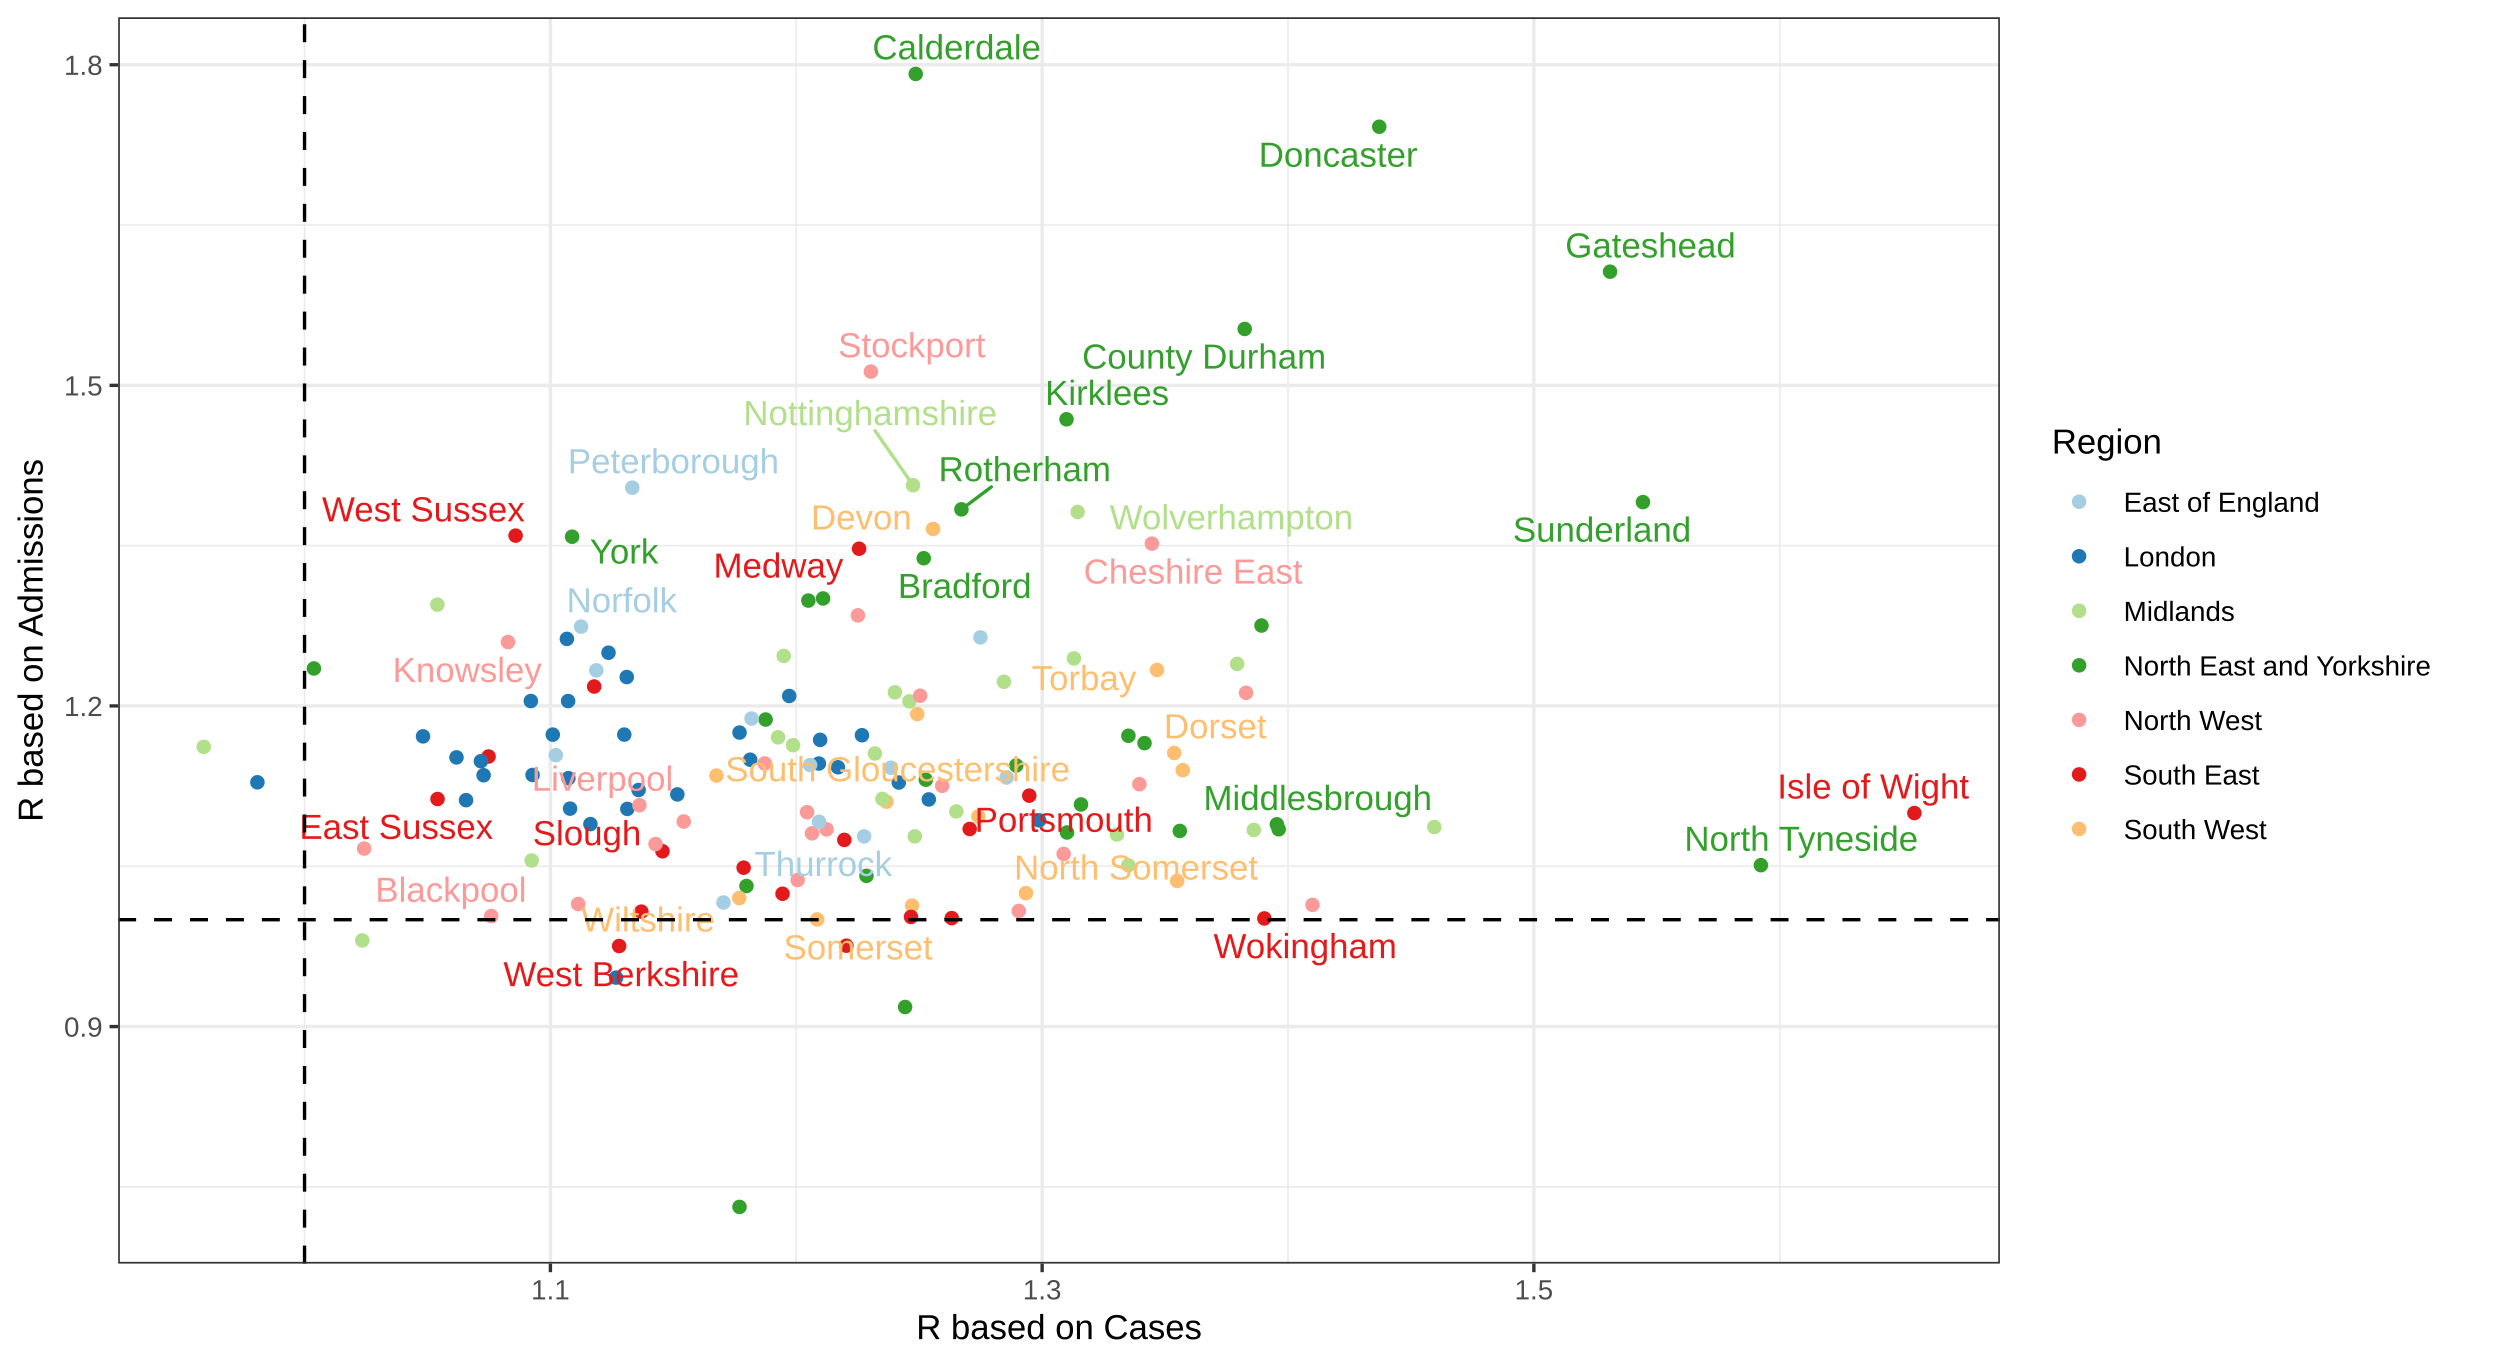
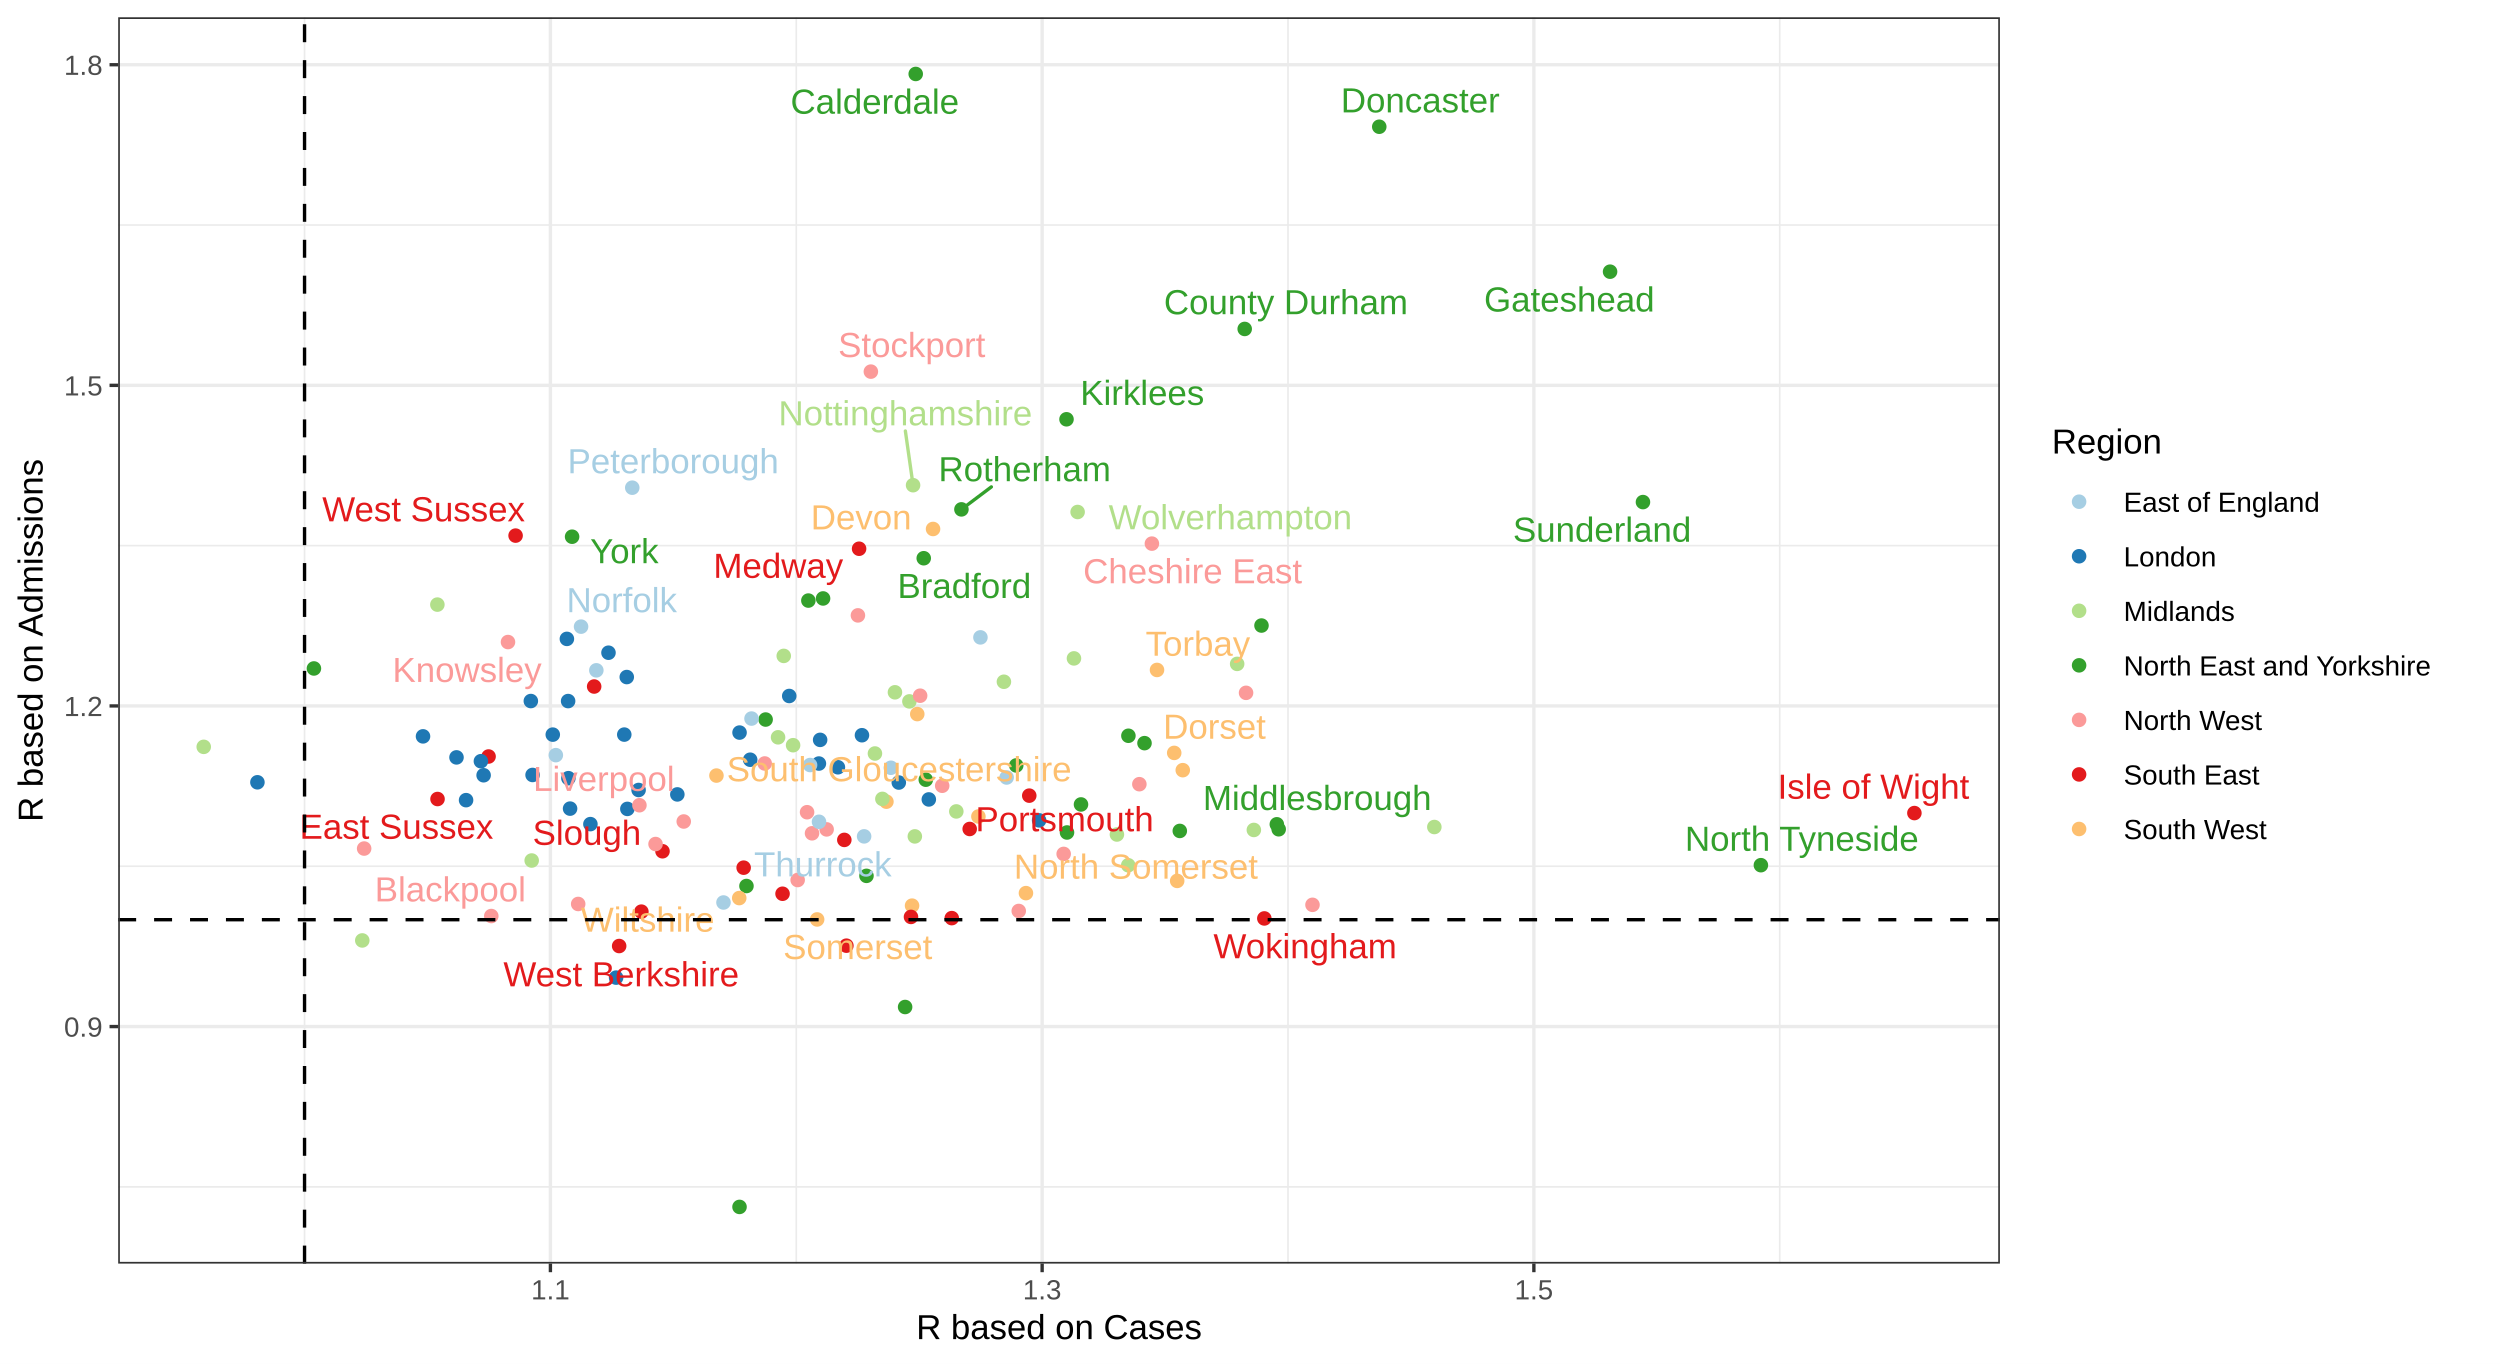
<svg xmlns="http://www.w3.org/2000/svg" class="svglite" width="792.00pt" height="432.00pt" viewBox="0 0 792.00 432.00">
  <defs>
    <style type="text/css">
    .svglite line, .svglite polyline, .svglite polygon, .svglite path, .svglite rect, .svglite circle {
      fill: none;
      stroke: #000000;
      stroke-linecap: round;
      stroke-linejoin: round;
      stroke-miterlimit: 10.00;
    }
    .svglite text {
      white-space: pre;
    }
  </style>
  </defs>
  <rect width="100%" height="100%" style="stroke: none; fill: #FFFFFF;" />
  <defs>
    <clipPath id="cpMC4wMHw3OTIuMDB8MC4wMHw0MzIuMDA=">
      <rect x="0.00" y="0.00" width="792.00" height="432.00" />
    </clipPath>
  </defs>
  <g clip-path="url(#cpMC4wMHw3OTIuMDB8MC4wMHw0MzIuMDA=)">
    <rect x="-0" y="0.00" width="792.00" height="432.00" style="stroke-width: 1.07; stroke: #FFFFFF; fill: #FFFFFF;" />
  </g>
  <defs>
    <clipPath id="cpMzcuNDR8NjMzLjU4fDUuNDh8NDAwLjI5">
      <rect x="37.44" y="5.48" width="596.13" height="394.82" />
    </clipPath>
  </defs>
  <g clip-path="url(#cpMzcuNDR8NjMzLjU4fDUuNDh8NDAwLjI5)">
    <rect x="37.44" y="5.48" width="596.13" height="394.82" style="stroke-width: 1.07; stroke: none; fill: #FFFFFF;" />
    <polyline points="37.44,376.00 633.58,376.00 " style="stroke-width: 0.53; stroke: #EBEBEB; stroke-linecap: butt;" />
    <polyline points="37.44,274.43 633.58,274.43 " style="stroke-width: 0.53; stroke: #EBEBEB; stroke-linecap: butt;" />
    <polyline points="37.44,172.86 633.58,172.86 " style="stroke-width: 0.53; stroke: #EBEBEB; stroke-linecap: butt;" />
    <polyline points="37.44,71.29 633.58,71.29 " style="stroke-width: 0.53; stroke: #EBEBEB; stroke-linecap: butt;" />
    <polyline points="96.48,400.29 96.48,5.48 " style="stroke-width: 0.53; stroke: #EBEBEB; stroke-linecap: butt;" />
    <polyline points="252.26,400.29 252.26,5.48 " style="stroke-width: 0.53; stroke: #EBEBEB; stroke-linecap: butt;" />
    <polyline points="408.04,400.29 408.04,5.48 " style="stroke-width: 0.53; stroke: #EBEBEB; stroke-linecap: butt;" />
    <polyline points="563.82,400.29 563.82,5.48 " style="stroke-width: 0.53; stroke: #EBEBEB; stroke-linecap: butt;" />
    <polyline points="37.44,325.21 633.58,325.21 " style="stroke-width: 1.07; stroke: #EBEBEB; stroke-linecap: butt;" />
    <polyline points="37.44,223.64 633.58,223.64 " style="stroke-width: 1.07; stroke: #EBEBEB; stroke-linecap: butt;" />
    <polyline points="37.44,122.08 633.58,122.08 " style="stroke-width: 1.07; stroke: #EBEBEB; stroke-linecap: butt;" />
    <polyline points="37.44,20.51 633.58,20.51 " style="stroke-width: 1.07; stroke: #EBEBEB; stroke-linecap: butt;" />
    <polyline points="174.37,400.29 174.37,5.48 " style="stroke-width: 1.07; stroke: #EBEBEB; stroke-linecap: butt;" />
    <polyline points="330.15,400.29 330.15,5.48 " style="stroke-width: 1.07; stroke: #EBEBEB; stroke-linecap: butt;" />
    <polyline points="485.93,400.29 485.93,5.48 " style="stroke-width: 1.07; stroke: #EBEBEB; stroke-linecap: butt;" />
    <circle cx="175.12" cy="232.73" r="1.95" style="stroke-width: 0.71; stroke: #1F78B4; fill: #1F78B4;" />
    <circle cx="134.01" cy="233.28" r="1.95" style="stroke-width: 0.71; stroke: #1F78B4; fill: #1F78B4;" />
    <circle cx="234.28" cy="382.35" r="1.95" style="stroke-width: 0.71; stroke: #33A02C; fill: #33A02C;" />
    <circle cx="288.94" cy="286.91" r="1.95" style="stroke-width: 0.71; stroke: #FDBF6F; fill: #FDBF6F;" />
    <circle cx="310.60" cy="201.92" r="1.95" style="stroke-width: 0.71; stroke: #A6CEE3; fill: #A6CEE3;" />
    <circle cx="144.62" cy="239.94" r="1.95" style="stroke-width: 0.71; stroke: #1F78B4; fill: #1F78B4;" />
    <circle cx="353.84" cy="264.37" r="1.95" style="stroke-width: 0.71; stroke: #B2DF8A; fill: #B2DF8A;" />
    <circle cx="394.75" cy="219.49" r="1.95" style="stroke-width: 0.71; stroke: #FB9A99; fill: #FB9A99;" />
    <circle cx="155.64" cy="290.20" r="1.95" style="stroke-width: 0.71; stroke: #FB9A99; fill: #FB9A99;" />
    <circle cx="261.88" cy="262.75" r="1.95" style="stroke-width: 0.71; stroke: #FB9A99; fill: #FB9A99;" />
    <circle cx="325.02" cy="282.94" r="1.95" style="stroke-width: 0.71; stroke: #FDBF6F; fill: #FDBF6F;" />
    <circle cx="203.19" cy="288.81" r="1.95" style="stroke-width: 0.71; stroke: #E31A1C; fill: #E31A1C;" />
    <circle cx="292.64" cy="176.85" r="1.95" style="stroke-width: 0.71; stroke: #33A02C; fill: #33A02C;" />
    <circle cx="179.98" cy="222.10" r="1.95" style="stroke-width: 0.71; stroke: #1F78B4; fill: #1F78B4;" />
    <circle cx="188.23" cy="217.49" r="1.95" style="stroke-width: 0.71; stroke: #E31A1C; fill: #E31A1C;" />
    <circle cx="226.97" cy="245.70" r="1.95" style="stroke-width: 0.71; stroke: #FDBF6F; fill: #FDBF6F;" />
    <circle cx="187.04" cy="261.08" r="1.95" style="stroke-width: 0.71; stroke: #1F78B4; fill: #1F78B4;" />
    <circle cx="288.60" cy="290.48" r="1.95" style="stroke-width: 0.71; stroke: #E31A1C; fill: #E31A1C;" />
    <circle cx="252.70" cy="278.79" r="1.95" style="stroke-width: 0.71; stroke: #FB9A99; fill: #FB9A99;" />
    <circle cx="290.10" cy="23.43" r="1.95" style="stroke-width: 0.71; stroke: #33A02C; fill: #33A02C;" />
    <circle cx="188.92" cy="212.36" r="1.95" style="stroke-width: 0.71; stroke: #A6CEE3; fill: #A6CEE3;" />
    <circle cx="250.03" cy="220.49" r="1.95" style="stroke-width: 0.71; stroke: #1F78B4; fill: #1F78B4;" />
    <circle cx="176.09" cy="239.23" r="1.95" style="stroke-width: 0.71; stroke: #A6CEE3; fill: #A6CEE3;" />
    <circle cx="364.92" cy="172.22" r="1.95" style="stroke-width: 0.71; stroke: #FB9A99; fill: #FB9A99;" />
    <circle cx="216.61" cy="260.25" r="1.95" style="stroke-width: 0.71; stroke: #FB9A99; fill: #FB9A99;" />
    <circle cx="394.32" cy="104.21" r="1.95" style="stroke-width: 0.71; stroke: #33A02C; fill: #33A02C;" />
    <circle cx="288.10" cy="222.20" r="1.95" style="stroke-width: 0.71; stroke: #B2DF8A; fill: #B2DF8A;" />
    <circle cx="195.18" cy="309.71" r="1.95" style="stroke-width: 0.71; stroke: #1F78B4; fill: #1F78B4;" />
    <circle cx="274.50" cy="277.47" r="1.95" style="stroke-width: 0.71; stroke: #33A02C; fill: #33A02C;" />
    <circle cx="405.09" cy="262.71" r="1.95" style="stroke-width: 0.71; stroke: #33A02C; fill: #33A02C;" />
    <circle cx="289.82" cy="264.97" r="1.95" style="stroke-width: 0.71; stroke: #B2DF8A; fill: #B2DF8A;" />
    <circle cx="340.23" cy="208.58" r="1.95" style="stroke-width: 0.71; stroke: #B2DF8A; fill: #B2DF8A;" />
    <circle cx="295.59" cy="167.58" r="1.95" style="stroke-width: 0.71; stroke: #FDBF6F; fill: #FDBF6F;" />
    <circle cx="436.95" cy="40.15" r="1.95" style="stroke-width: 0.71; stroke: #33A02C; fill: #33A02C;" />
    <circle cx="371.99" cy="238.52" r="1.95" style="stroke-width: 0.71; stroke: #FDBF6F; fill: #FDBF6F;" />
    <circle cx="318.04" cy="215.98" r="1.95" style="stroke-width: 0.71; stroke: #B2DF8A; fill: #B2DF8A;" />
    <circle cx="234.29" cy="232.08" r="1.95" style="stroke-width: 0.71; stroke: #1F78B4; fill: #1F78B4;" />
    <circle cx="260.75" cy="189.59" r="1.95" style="stroke-width: 0.71; stroke: #33A02C; fill: #33A02C;" />
    <circle cx="138.61" cy="253.13" r="1.95" style="stroke-width: 0.71; stroke: #E31A1C; fill: #E31A1C;" />
    <circle cx="180.60" cy="256.17" r="1.95" style="stroke-width: 0.71; stroke: #1F78B4; fill: #1F78B4;" />
    <circle cx="229.20" cy="285.91" r="1.95" style="stroke-width: 0.71; stroke: #A6CEE3; fill: #A6CEE3;" />
    <circle cx="510.07" cy="86.07" r="1.95" style="stroke-width: 0.71; stroke: #33A02C; fill: #33A02C;" />
    <circle cx="309.96" cy="258.66" r="1.95" style="stroke-width: 0.71; stroke: #FDBF6F; fill: #FDBF6F;" />
    <circle cx="259.43" cy="241.89" r="1.95" style="stroke-width: 0.71; stroke: #1F78B4; fill: #1F78B4;" />
    <circle cx="242.27" cy="241.87" r="1.95" style="stroke-width: 0.71; stroke: #FB9A99; fill: #FB9A99;" />
    <circle cx="81.55" cy="247.83" r="1.95" style="stroke-width: 0.71; stroke: #1F78B4; fill: #1F78B4;" />
    <circle cx="268.14" cy="299.59" r="1.95" style="stroke-width: 0.71; stroke: #E31A1C; fill: #E31A1C;" />
    <circle cx="198.75" cy="256.26" r="1.95" style="stroke-width: 0.71; stroke: #1F78B4; fill: #1F78B4;" />
    <circle cx="168.17" cy="222.09" r="1.95" style="stroke-width: 0.71; stroke: #1F78B4; fill: #1F78B4;" />
    <circle cx="373.76" cy="263.24" r="1.95" style="stroke-width: 0.71; stroke: #33A02C; fill: #33A02C;" />
    <circle cx="197.77" cy="232.72" r="1.95" style="stroke-width: 0.71; stroke: #1F78B4; fill: #1F78B4;" />
    <circle cx="114.77" cy="297.93" r="1.95" style="stroke-width: 0.71; stroke: #B2DF8A; fill: #B2DF8A;" />
    <circle cx="256.63" cy="242.36" r="1.95" style="stroke-width: 0.71; stroke: #A6CEE3; fill: #A6CEE3;" />
    <circle cx="192.77" cy="206.78" r="1.95" style="stroke-width: 0.71; stroke: #1F78B4; fill: #1F78B4;" />
    <circle cx="179.59" cy="202.40" r="1.95" style="stroke-width: 0.71; stroke: #1F78B4; fill: #1F78B4;" />
    <circle cx="606.48" cy="257.58" r="1.95" style="stroke-width: 0.71; stroke: #E31A1C; fill: #E31A1C;" />
    <circle cx="198.56" cy="214.49" r="1.95" style="stroke-width: 0.71; stroke: #1F78B4; fill: #1F78B4;" />
    <circle cx="180.07" cy="246.53" r="1.95" style="stroke-width: 0.71; stroke: #1F78B4; fill: #1F78B4;" />
    <circle cx="154.78" cy="239.66" r="1.95" style="stroke-width: 0.71; stroke: #E31A1C; fill: #E31A1C;" />
    <circle cx="321.94" cy="242.49" r="1.95" style="stroke-width: 0.71; stroke: #33A02C; fill: #33A02C;" />
    <circle cx="202.31" cy="250.27" r="1.95" style="stroke-width: 0.71; stroke: #1F78B4; fill: #1F78B4;" />
    <circle cx="337.87" cy="132.83" r="1.95" style="stroke-width: 0.71; stroke: #33A02C; fill: #33A02C;" />
    <circle cx="160.93" cy="203.40" r="1.95" style="stroke-width: 0.71; stroke: #FB9A99; fill: #FB9A99;" />
    <circle cx="265.45" cy="243.07" r="1.95" style="stroke-width: 0.71; stroke: #1F78B4; fill: #1F78B4;" />
    <circle cx="257.25" cy="263.99" r="1.95" style="stroke-width: 0.71; stroke: #FB9A99; fill: #FB9A99;" />
    <circle cx="242.55" cy="227.95" r="1.95" style="stroke-width: 0.71; stroke: #33A02C; fill: #33A02C;" />
    <circle cx="277.18" cy="238.71" r="1.95" style="stroke-width: 0.71; stroke: #B2DF8A; fill: #B2DF8A;" />
    <circle cx="251.25" cy="236.08" r="1.95" style="stroke-width: 0.71; stroke: #B2DF8A; fill: #B2DF8A;" />
    <circle cx="259.82" cy="234.39" r="1.95" style="stroke-width: 0.71; stroke: #1F78B4; fill: #1F78B4;" />
    <circle cx="138.56" cy="191.54" r="1.95" style="stroke-width: 0.71; stroke: #B2DF8A; fill: #B2DF8A;" />
    <circle cx="202.57" cy="255.10" r="1.95" style="stroke-width: 0.71; stroke: #FB9A99; fill: #FB9A99;" />
    <circle cx="238.08" cy="227.64" r="1.95" style="stroke-width: 0.71; stroke: #A6CEE3; fill: #A6CEE3;" />
    <circle cx="360.95" cy="248.43" r="1.95" style="stroke-width: 0.71; stroke: #FB9A99; fill: #FB9A99;" />
    <circle cx="272.16" cy="173.84" r="1.95" style="stroke-width: 0.71; stroke: #E31A1C; fill: #E31A1C;" />
    <circle cx="168.72" cy="245.51" r="1.95" style="stroke-width: 0.71; stroke: #1F78B4; fill: #1F78B4;" />
    <circle cx="404.50" cy="261.14" r="1.95" style="stroke-width: 0.71; stroke: #33A02C; fill: #33A02C;" />
    <circle cx="282.23" cy="243.23" r="1.95" style="stroke-width: 0.71; stroke: #A6CEE3; fill: #A6CEE3;" />
    <circle cx="286.74" cy="319.02" r="1.95" style="stroke-width: 0.71; stroke: #33A02C; fill: #33A02C;" />
    <circle cx="214.58" cy="251.67" r="1.95" style="stroke-width: 0.71; stroke: #1F78B4; fill: #1F78B4;" />
    <circle cx="184.08" cy="198.52" r="1.95" style="stroke-width: 0.71; stroke: #A6CEE3; fill: #A6CEE3;" />
    <circle cx="293.29" cy="247.01" r="1.95" style="stroke-width: 0.71; stroke: #33A02C; fill: #33A02C;" />
    <circle cx="99.45" cy="211.77" r="1.95" style="stroke-width: 0.71; stroke: #33A02C; fill: #33A02C;" />
    <circle cx="372.93" cy="279.07" r="1.95" style="stroke-width: 0.71; stroke: #FDBF6F; fill: #FDBF6F;" />
    <circle cx="557.85" cy="274.09" r="1.95" style="stroke-width: 0.71; stroke: #33A02C; fill: #33A02C;" />
    <circle cx="256.09" cy="190.26" r="1.95" style="stroke-width: 0.71; stroke: #33A02C; fill: #33A02C;" />
    <circle cx="168.44" cy="272.61" r="1.95" style="stroke-width: 0.71; stroke: #B2DF8A; fill: #B2DF8A;" />
    <circle cx="338.03" cy="263.73" r="1.95" style="stroke-width: 0.71; stroke: #33A02C; fill: #33A02C;" />
    <circle cx="64.54" cy="236.60" r="1.95" style="stroke-width: 0.71; stroke: #B2DF8A; fill: #B2DF8A;" />
    <circle cx="289.26" cy="153.71" r="1.95" style="stroke-width: 0.71; stroke: #B2DF8A; fill: #B2DF8A;" />
    <circle cx="322.74" cy="288.60" r="1.95" style="stroke-width: 0.71; stroke: #FB9A99; fill: #FB9A99;" />
    <circle cx="307.20" cy="262.62" r="1.95" style="stroke-width: 0.71; stroke: #E31A1C; fill: #E31A1C;" />
    <circle cx="200.30" cy="154.50" r="1.95" style="stroke-width: 0.71; stroke: #A6CEE3; fill: #A6CEE3;" />
    <circle cx="290.59" cy="226.22" r="1.95" style="stroke-width: 0.71; stroke: #FDBF6F; fill: #FDBF6F;" />
    <circle cx="326.07" cy="252.06" r="1.95" style="stroke-width: 0.71; stroke: #E31A1C; fill: #E31A1C;" />
    <circle cx="301.52" cy="290.86" r="1.95" style="stroke-width: 0.71; stroke: #E31A1C; fill: #E31A1C;" />
    <circle cx="273.07" cy="232.92" r="1.95" style="stroke-width: 0.71; stroke: #1F78B4; fill: #1F78B4;" />
    <circle cx="236.48" cy="280.69" r="1.95" style="stroke-width: 0.71; stroke: #33A02C; fill: #33A02C;" />
    <circle cx="237.66" cy="240.68" r="1.95" style="stroke-width: 0.71; stroke: #1F78B4; fill: #1F78B4;" />
    <circle cx="415.80" cy="286.65" r="1.95" style="stroke-width: 0.71; stroke: #FB9A99; fill: #FB9A99;" />
    <circle cx="304.58" cy="161.37" r="1.95" style="stroke-width: 0.71; stroke: #33A02C; fill: #33A02C;" />
    <circle cx="183.17" cy="286.38" r="1.95" style="stroke-width: 0.71; stroke: #FB9A99; fill: #FB9A99;" />
    <circle cx="357.43" cy="274.11" r="1.95" style="stroke-width: 0.71; stroke: #B2DF8A; fill: #B2DF8A;" />
    <circle cx="115.36" cy="268.82" r="1.95" style="stroke-width: 0.71; stroke: #FB9A99; fill: #FB9A99;" />
    <circle cx="362.58" cy="235.43" r="1.95" style="stroke-width: 0.71; stroke: #33A02C; fill: #33A02C;" />
    <circle cx="283.52" cy="219.32" r="1.95" style="stroke-width: 0.71; stroke: #B2DF8A; fill: #B2DF8A;" />
    <circle cx="209.88" cy="269.68" r="1.95" style="stroke-width: 0.71; stroke: #E31A1C; fill: #E31A1C;" />
    <circle cx="397.22" cy="262.93" r="1.95" style="stroke-width: 0.71; stroke: #B2DF8A; fill: #B2DF8A;" />
    <circle cx="258.87" cy="291.28" r="1.95" style="stroke-width: 0.71; stroke: #FDBF6F; fill: #FDBF6F;" />
    <circle cx="280.82" cy="253.97" r="1.95" style="stroke-width: 0.71; stroke: #FDBF6F; fill: #FDBF6F;" />
    <circle cx="357.48" cy="233.09" r="1.95" style="stroke-width: 0.71; stroke: #33A02C; fill: #33A02C;" />
    <circle cx="247.91" cy="283.14" r="1.95" style="stroke-width: 0.71; stroke: #E31A1C; fill: #E31A1C;" />
    <circle cx="259.46" cy="260.34" r="1.95" style="stroke-width: 0.71; stroke: #A6CEE3; fill: #A6CEE3;" />
    <circle cx="284.74" cy="247.91" r="1.95" style="stroke-width: 0.71; stroke: #1F78B4; fill: #1F78B4;" />
    <circle cx="271.79" cy="194.95" r="1.95" style="stroke-width: 0.71; stroke: #FB9A99; fill: #FB9A99;" />
    <circle cx="279.54" cy="253.09" r="1.95" style="stroke-width: 0.71; stroke: #B2DF8A; fill: #B2DF8A;" />
    <circle cx="275.89" cy="117.73" r="1.95" style="stroke-width: 0.71; stroke: #FB9A99; fill: #FB9A99;" />
    <circle cx="399.64" cy="198.17" r="1.95" style="stroke-width: 0.71; stroke: #33A02C; fill: #33A02C;" />
    <circle cx="454.40" cy="262.00" r="1.95" style="stroke-width: 0.71; stroke: #B2DF8A; fill: #B2DF8A;" />
    <circle cx="318.90" cy="246.31" r="1.95" style="stroke-width: 0.71; stroke: #A6CEE3; fill: #A6CEE3;" />
    <circle cx="520.49" cy="159.06" r="1.95" style="stroke-width: 0.71; stroke: #33A02C; fill: #33A02C;" />
    <circle cx="267.48" cy="266.08" r="1.95" style="stroke-width: 0.71; stroke: #E31A1C; fill: #E31A1C;" />
    <circle cx="294.25" cy="253.26" r="1.95" style="stroke-width: 0.71; stroke: #1F78B4; fill: #1F78B4;" />
    <circle cx="374.70" cy="243.99" r="1.95" style="stroke-width: 0.71; stroke: #FDBF6F; fill: #FDBF6F;" />
    <circle cx="298.49" cy="248.93" r="1.95" style="stroke-width: 0.71; stroke: #FB9A99; fill: #FB9A99;" />
    <circle cx="246.49" cy="233.58" r="1.95" style="stroke-width: 0.71; stroke: #B2DF8A; fill: #B2DF8A;" />
    <circle cx="273.75" cy="264.96" r="1.95" style="stroke-width: 0.71; stroke: #A6CEE3; fill: #A6CEE3;" />
    <circle cx="366.54" cy="212.24" r="1.95" style="stroke-width: 0.71; stroke: #FDBF6F; fill: #FDBF6F;" />
    <circle cx="329.19" cy="259.89" r="1.95" style="stroke-width: 0.71; stroke: #1F78B4; fill: #1F78B4;" />
    <circle cx="255.68" cy="257.31" r="1.95" style="stroke-width: 0.71; stroke: #FB9A99; fill: #FB9A99;" />
    <circle cx="342.46" cy="254.85" r="1.95" style="stroke-width: 0.71; stroke: #33A02C; fill: #33A02C;" />
    <circle cx="391.93" cy="210.32" r="1.95" style="stroke-width: 0.71; stroke: #B2DF8A; fill: #B2DF8A;" />
    <circle cx="147.65" cy="253.49" r="1.95" style="stroke-width: 0.71; stroke: #1F78B4; fill: #1F78B4;" />
    <circle cx="152.35" cy="241.15" r="1.95" style="stroke-width: 0.71; stroke: #1F78B4; fill: #1F78B4;" />
    <circle cx="336.97" cy="270.52" r="1.95" style="stroke-width: 0.71; stroke: #FB9A99; fill: #FB9A99;" />
    <circle cx="248.29" cy="207.79" r="1.95" style="stroke-width: 0.71; stroke: #B2DF8A; fill: #B2DF8A;" />
    <circle cx="196.15" cy="299.70" r="1.95" style="stroke-width: 0.71; stroke: #E31A1C; fill: #E31A1C;" />
    <circle cx="163.34" cy="169.68" r="1.95" style="stroke-width: 0.71; stroke: #E31A1C; fill: #E31A1C;" />
    <circle cx="153.21" cy="245.60" r="1.95" style="stroke-width: 0.71; stroke: #1F78B4; fill: #1F78B4;" />
    <circle cx="207.68" cy="267.39" r="1.95" style="stroke-width: 0.71; stroke: #FB9A99; fill: #FB9A99;" />
    <circle cx="234.19" cy="284.51" r="1.95" style="stroke-width: 0.71; stroke: #FDBF6F; fill: #FDBF6F;" />
    <circle cx="235.59" cy="274.88" r="1.95" style="stroke-width: 0.71; stroke: #E31A1C; fill: #E31A1C;" />
    <circle cx="291.50" cy="220.40" r="1.95" style="stroke-width: 0.71; stroke: #FB9A99; fill: #FB9A99;" />
    <circle cx="400.54" cy="290.96" r="1.95" style="stroke-width: 0.71; stroke: #E31A1C; fill: #E31A1C;" />
    <circle cx="341.39" cy="162.20" r="1.95" style="stroke-width: 0.71; stroke: #B2DF8A; fill: #B2DF8A;" />
    <circle cx="302.96" cy="257.06" r="1.95" style="stroke-width: 0.71; stroke: #B2DF8A; fill: #B2DF8A;" />
    <circle cx="181.24" cy="170.03" r="1.95" style="stroke-width: 0.71; stroke: #33A02C; fill: #33A02C;" />
-     <line x1="277.22" y1="136.47" x2="288.67" y2="152.87" style="stroke-width: 1.07; stroke: #B2DF8A;" />
+     <line x1="286.82" y1="136.54" x2="289.13" y2="152.79" style="stroke-width: 1.07; stroke: #B2DF8A;" />
    <line x1="314.06" y1="154.25" x2="305.51" y2="160.68" style="stroke-width: 1.07; stroke: #33A02C;" />
-     <text x="142.84" y="285.69" text-anchor="middle" style="font-size: 11.04px;fill: #FB9A99; font-family: &quot;Liberation Sans&quot;;" textLength="53.40px" lengthAdjust="spacingAndGlyphs">Blackpool</text>
-     <text x="305.62" y="189.43" text-anchor="middle" style="font-size: 11.04px;fill: #33A02C; font-family: &quot;Liberation Sans&quot;;" textLength="47.83px" lengthAdjust="spacingAndGlyphs">Bradford</text>
-     <text x="303.07" y="18.80" text-anchor="middle" style="font-size: 11.04px;fill: #33A02C; font-family: &quot;Liberation Sans&quot;;" textLength="59.28px" lengthAdjust="spacingAndGlyphs">Calderdale</text>
-     <text x="377.97" y="184.88" text-anchor="middle" style="font-size: 11.04px;fill: #FB9A99; font-family: &quot;Liberation Sans&quot;;" textLength="75.68px" lengthAdjust="spacingAndGlyphs">Cheshire East</text>
-     <text x="381.47" y="116.77" text-anchor="middle" style="font-size: 11.04px;fill: #33A02C; font-family: &quot;Liberation Sans&quot;;" textLength="87.12px" lengthAdjust="spacingAndGlyphs">County Durham</text>
-     <text x="272.87" y="167.73" text-anchor="middle" style="font-size: 11.04px;fill: #FDBF6F; font-family: &quot;Liberation Sans&quot;;" textLength="35.55px" lengthAdjust="spacingAndGlyphs">Devon</text>
-     <text x="423.92" y="52.82" text-anchor="middle" style="font-size: 11.04px;fill: #33A02C; font-family: &quot;Liberation Sans&quot;;" textLength="56.46px" lengthAdjust="spacingAndGlyphs">Doncaster</text>
-     <text x="384.98" y="233.91" text-anchor="middle" style="font-size: 11.04px;fill: #FDBF6F; font-family: &quot;Liberation Sans&quot;;" textLength="36.64px" lengthAdjust="spacingAndGlyphs">Dorset</text>
-     <text x="125.53" y="265.76" text-anchor="middle" style="font-size: 11.04px;fill: #E31A1C; font-family: &quot;Liberation Sans&quot;;" textLength="65.92px" lengthAdjust="spacingAndGlyphs">East Sussex</text>
-     <text x="522.87" y="81.56" text-anchor="middle" style="font-size: 11.04px;fill: #33A02C; font-family: &quot;Liberation Sans&quot;;" textLength="59.71px" lengthAdjust="spacingAndGlyphs">Gateshead</text>
-     <text x="593.43" y="252.97" text-anchor="middle" style="font-size: 11.04px;fill: #E31A1C; font-family: &quot;Liberation Sans&quot;;" textLength="68.54px" lengthAdjust="spacingAndGlyphs">Isle of Wight</text>
-     <text x="350.73" y="128.29" text-anchor="middle" style="font-size: 11.04px;fill: #33A02C; font-family: &quot;Liberation Sans&quot;;" textLength="43.62px" lengthAdjust="spacingAndGlyphs">Kirklees</text>
-     <text x="148.01" y="216.06" text-anchor="middle" style="font-size: 11.04px;fill: #FB9A99; font-family: &quot;Liberation Sans&quot;;" textLength="52.13px" lengthAdjust="spacingAndGlyphs">Knowsley</text>
-     <text x="190.87" y="250.51" text-anchor="middle" style="font-size: 11.04px;fill: #FB9A99; font-family: &quot;Liberation Sans&quot;;" textLength="50.63px" lengthAdjust="spacingAndGlyphs">Liverpool</text>
-     <text x="246.59" y="182.98" text-anchor="middle" style="font-size: 11.04px;fill: #E31A1C; font-family: &quot;Liberation Sans&quot;;" textLength="45.62px" lengthAdjust="spacingAndGlyphs">Medway</text>
-     <text x="417.46" y="256.61" text-anchor="middle" style="font-size: 11.04px;fill: #33A02C; font-family: &quot;Liberation Sans&quot;;" textLength="81.20px" lengthAdjust="spacingAndGlyphs">Middlesbrough</text>
-     <text x="196.97" y="193.98" text-anchor="middle" style="font-size: 11.04px;fill: #A6CEE3; font-family: &quot;Liberation Sans&quot;;" textLength="39.61px" lengthAdjust="spacingAndGlyphs">Norfolk</text>
-     <text x="359.90" y="278.64" text-anchor="middle" style="font-size: 11.04px;fill: #FDBF6F; font-family: &quot;Liberation Sans&quot;;" textLength="87.03px" lengthAdjust="spacingAndGlyphs">North Somerset</text>
-     <text x="570.63" y="269.53" text-anchor="middle" style="font-size: 11.04px;fill: #33A02C; font-family: &quot;Liberation Sans&quot;;" textLength="82.29px" lengthAdjust="spacingAndGlyphs">North Tyneside</text>
-     <text x="275.69" y="134.67" text-anchor="middle" style="font-size: 11.04px;fill: #B2DF8A; font-family: &quot;Liberation Sans&quot;;" textLength="92.09px" lengthAdjust="spacingAndGlyphs">Nottinghamshire</text>
-     <text x="213.34" y="149.92" text-anchor="middle" style="font-size: 11.04px;fill: #A6CEE3; font-family: &quot;Liberation Sans&quot;;" textLength="74.46px" lengthAdjust="spacingAndGlyphs">Peterborough</text>
-     <text x="337.00" y="263.51" text-anchor="middle" style="font-size: 11.04px;fill: #E31A1C; font-family: &quot;Liberation Sans&quot;;" textLength="63.41px" lengthAdjust="spacingAndGlyphs">Portsmouth</text>
-     <text x="324.64" y="152.45" text-anchor="middle" style="font-size: 11.04px;fill: #33A02C; font-family: &quot;Liberation Sans&quot;;" textLength="60.85px" lengthAdjust="spacingAndGlyphs">Rotherham</text>
-     <text x="185.97" y="267.77" text-anchor="middle" style="font-size: 11.04px;fill: #E31A1C; font-family: &quot;Liberation Sans&quot;;" textLength="37.79px" lengthAdjust="spacingAndGlyphs">Slough</text>
-     <text x="271.85" y="303.94" text-anchor="middle" style="font-size: 11.04px;fill: #FDBF6F; font-family: &quot;Liberation Sans&quot;;" textLength="52.68px" lengthAdjust="spacingAndGlyphs">Somerset</text>
-     <text x="284.38" y="247.51" text-anchor="middle" style="font-size: 11.04px;fill: #FDBF6F; font-family: &quot;Liberation Sans&quot;;" textLength="122.05px" lengthAdjust="spacingAndGlyphs">South Gloucestershire</text>
-     <text x="288.86" y="113.18" text-anchor="middle" style="font-size: 11.04px;fill: #FB9A99; font-family: &quot;Liberation Sans&quot;;" textLength="53.13px" lengthAdjust="spacingAndGlyphs">Stockport</text>
-     <text x="507.52" y="171.60" text-anchor="middle" style="font-size: 11.04px;fill: #33A02C; font-family: &quot;Liberation Sans&quot;;" textLength="63.12px" lengthAdjust="spacingAndGlyphs">Sunderland</text>
-     <text x="260.79" y="277.51" text-anchor="middle" style="font-size: 11.04px;fill: #A6CEE3; font-family: &quot;Liberation Sans&quot;;" textLength="48.55px" lengthAdjust="spacingAndGlyphs">Thurrock</text>
-     <text x="343.39" y="218.63" text-anchor="middle" style="font-size: 11.04px;fill: #FDBF6F; font-family: &quot;Liberation Sans&quot;;" textLength="36.44px" lengthAdjust="spacingAndGlyphs">Torbay</text>
-     <text x="196.80" y="312.43" text-anchor="middle" style="font-size: 11.04px;fill: #E31A1C; font-family: &quot;Liberation Sans&quot;;" textLength="82.79px" lengthAdjust="spacingAndGlyphs">West Berkshire</text>
-     <text x="134.12" y="165.17" text-anchor="middle" style="font-size: 11.04px;fill: #E31A1C; font-family: &quot;Liberation Sans&quot;;" textLength="69.24px" lengthAdjust="spacingAndGlyphs">West Sussex</text>
-     <text x="205.31" y="295.12" text-anchor="middle" style="font-size: 11.04px;fill: #FDBF6F; font-family: &quot;Liberation Sans&quot;;" textLength="48.01px" lengthAdjust="spacingAndGlyphs">Wiltshire</text>
-     <text x="413.49" y="303.55" text-anchor="middle" style="font-size: 11.04px;fill: #E31A1C; font-family: &quot;Liberation Sans&quot;;" textLength="64.94px" lengthAdjust="spacingAndGlyphs">Wokingham</text>
-     <text x="390.11" y="167.68" text-anchor="middle" style="font-size: 11.04px;fill: #B2DF8A; font-family: &quot;Liberation Sans&quot;;" textLength="87.29px" lengthAdjust="spacingAndGlyphs">Wolverhampton</text>
-     <text x="197.70" y="178.52" text-anchor="middle" style="font-size: 11.04px;fill: #33A02C; font-family: &quot;Liberation Sans&quot;;" textLength="22.95px" lengthAdjust="spacingAndGlyphs">York</text>
+     <text x="142.66" y="285.57" text-anchor="middle" style="font-size: 11.04px;fill: #FB9A99; font-family: &quot;Liberation Sans&quot;;" textLength="53.40px" lengthAdjust="spacingAndGlyphs">Blackpool</text>
+     <text x="305.50" y="189.44" text-anchor="middle" style="font-size: 11.04px;fill: #33A02C; font-family: &quot;Liberation Sans&quot;;" textLength="47.83px" lengthAdjust="spacingAndGlyphs">Bradford</text>
+     <text x="277.13" y="36.02" text-anchor="middle" style="font-size: 11.04px;fill: #33A02C; font-family: &quot;Liberation Sans&quot;;" textLength="59.28px" lengthAdjust="spacingAndGlyphs">Calderdale</text>
+     <text x="377.82" y="184.78" text-anchor="middle" style="font-size: 11.04px;fill: #FB9A99; font-family: &quot;Liberation Sans&quot;;" textLength="75.68px" lengthAdjust="spacingAndGlyphs">Cheshire East</text>
+     <text x="407.38" y="99.55" text-anchor="middle" style="font-size: 11.04px;fill: #33A02C; font-family: &quot;Liberation Sans&quot;;" textLength="87.12px" lengthAdjust="spacingAndGlyphs">County Durham</text>
+     <text x="272.81" y="167.70" text-anchor="middle" style="font-size: 11.04px;fill: #FDBF6F; font-family: &quot;Liberation Sans&quot;;" textLength="35.55px" lengthAdjust="spacingAndGlyphs">Devon</text>
+     <text x="449.94" y="35.60" text-anchor="middle" style="font-size: 11.04px;fill: #33A02C; font-family: &quot;Liberation Sans&quot;;" textLength="56.46px" lengthAdjust="spacingAndGlyphs">Doncaster</text>
+     <text x="384.76" y="234.02" text-anchor="middle" style="font-size: 11.04px;fill: #FDBF6F; font-family: &quot;Liberation Sans&quot;;" textLength="36.64px" lengthAdjust="spacingAndGlyphs">Dorset</text>
+     <text x="125.60" y="265.72" text-anchor="middle" style="font-size: 11.04px;fill: #E31A1C; font-family: &quot;Liberation Sans&quot;;" textLength="65.92px" lengthAdjust="spacingAndGlyphs">East Sussex</text>
+     <text x="497.15" y="98.69" text-anchor="middle" style="font-size: 11.04px;fill: #33A02C; font-family: &quot;Liberation Sans&quot;;" textLength="59.71px" lengthAdjust="spacingAndGlyphs">Gateshead</text>
+     <text x="593.50" y="253.04" text-anchor="middle" style="font-size: 11.04px;fill: #E31A1C; font-family: &quot;Liberation Sans&quot;;" textLength="68.54px" lengthAdjust="spacingAndGlyphs">Isle of Wight</text>
+     <text x="361.87" y="128.28" text-anchor="middle" style="font-size: 11.04px;fill: #33A02C; font-family: &quot;Liberation Sans&quot;;" textLength="43.62px" lengthAdjust="spacingAndGlyphs">Kirklees</text>
+     <text x="147.97" y="216.05" text-anchor="middle" style="font-size: 11.04px;fill: #FB9A99; font-family: &quot;Liberation Sans&quot;;" textLength="52.13px" lengthAdjust="spacingAndGlyphs">Knowsley</text>
+     <text x="191.29" y="250.57" text-anchor="middle" style="font-size: 11.04px;fill: #FB9A99; font-family: &quot;Liberation Sans&quot;;" textLength="50.63px" lengthAdjust="spacingAndGlyphs">Liverpool</text>
+     <text x="246.56" y="183.06" text-anchor="middle" style="font-size: 11.04px;fill: #E31A1C; font-family: &quot;Liberation Sans&quot;;" textLength="45.62px" lengthAdjust="spacingAndGlyphs">Medway</text>
+     <text x="417.30" y="256.60" text-anchor="middle" style="font-size: 11.04px;fill: #33A02C; font-family: &quot;Liberation Sans&quot;;" textLength="81.20px" lengthAdjust="spacingAndGlyphs">Middlesbrough</text>
+     <text x="196.96" y="193.94" text-anchor="middle" style="font-size: 11.04px;fill: #A6CEE3; font-family: &quot;Liberation Sans&quot;;" textLength="39.61px" lengthAdjust="spacingAndGlyphs">Norfolk</text>
+     <text x="359.86" y="278.37" text-anchor="middle" style="font-size: 11.04px;fill: #FDBF6F; font-family: &quot;Liberation Sans&quot;;" textLength="87.03px" lengthAdjust="spacingAndGlyphs">North Somerset</text>
+     <text x="570.82" y="269.53" text-anchor="middle" style="font-size: 11.04px;fill: #33A02C; font-family: &quot;Liberation Sans&quot;;" textLength="82.29px" lengthAdjust="spacingAndGlyphs">North Tyneside</text>
+     <text x="286.81" y="134.74" text-anchor="middle" style="font-size: 11.04px;fill: #B2DF8A; font-family: &quot;Liberation Sans&quot;;" textLength="92.09px" lengthAdjust="spacingAndGlyphs">Nottinghamshire</text>
+     <text x="213.26" y="149.93" text-anchor="middle" style="font-size: 11.04px;fill: #A6CEE3; font-family: &quot;Liberation Sans&quot;;" textLength="74.46px" lengthAdjust="spacingAndGlyphs">Peterborough</text>
+     <text x="337.26" y="263.34" text-anchor="middle" style="font-size: 11.04px;fill: #E31A1C; font-family: &quot;Liberation Sans&quot;;" textLength="63.41px" lengthAdjust="spacingAndGlyphs">Portsmouth</text>
+     <text x="324.62" y="152.45" text-anchor="middle" style="font-size: 11.04px;fill: #33A02C; font-family: &quot;Liberation Sans&quot;;" textLength="60.85px" lengthAdjust="spacingAndGlyphs">Rotherham</text>
+     <text x="185.93" y="267.65" text-anchor="middle" style="font-size: 11.04px;fill: #E31A1C; font-family: &quot;Liberation Sans&quot;;" textLength="37.79px" lengthAdjust="spacingAndGlyphs">Slough</text>
+     <text x="271.74" y="303.83" text-anchor="middle" style="font-size: 11.04px;fill: #FDBF6F; font-family: &quot;Liberation Sans&quot;;" textLength="52.68px" lengthAdjust="spacingAndGlyphs">Somerset</text>
+     <text x="284.85" y="247.50" text-anchor="middle" style="font-size: 11.04px;fill: #FDBF6F; font-family: &quot;Liberation Sans&quot;;" textLength="122.05px" lengthAdjust="spacingAndGlyphs">South Gloucestershire</text>
+     <text x="288.85" y="113.11" text-anchor="middle" style="font-size: 11.04px;fill: #FB9A99; font-family: &quot;Liberation Sans&quot;;" textLength="53.13px" lengthAdjust="spacingAndGlyphs">Stockport</text>
+     <text x="507.54" y="171.62" text-anchor="middle" style="font-size: 11.04px;fill: #33A02C; font-family: &quot;Liberation Sans&quot;;" textLength="63.12px" lengthAdjust="spacingAndGlyphs">Sunderland</text>
+     <text x="260.66" y="277.63" text-anchor="middle" style="font-size: 11.04px;fill: #A6CEE3; font-family: &quot;Liberation Sans&quot;;" textLength="48.55px" lengthAdjust="spacingAndGlyphs">Thurrock</text>
+     <text x="379.49" y="207.74" text-anchor="middle" style="font-size: 11.04px;fill: #FDBF6F; font-family: &quot;Liberation Sans&quot;;" textLength="36.44px" lengthAdjust="spacingAndGlyphs">Torbay</text>
+     <text x="196.80" y="312.46" text-anchor="middle" style="font-size: 11.04px;fill: #E31A1C; font-family: &quot;Liberation Sans&quot;;" textLength="82.79px" lengthAdjust="spacingAndGlyphs">West Berkshire</text>
+     <text x="134.19" y="165.15" text-anchor="middle" style="font-size: 11.04px;fill: #E31A1C; font-family: &quot;Liberation Sans&quot;;" textLength="69.24px" lengthAdjust="spacingAndGlyphs">West Sussex</text>
+     <text x="205.18" y="295.16" text-anchor="middle" style="font-size: 11.04px;fill: #FDBF6F; font-family: &quot;Liberation Sans&quot;;" textLength="48.01px" lengthAdjust="spacingAndGlyphs">Wiltshire</text>
+     <text x="413.46" y="303.58" text-anchor="middle" style="font-size: 11.04px;fill: #E31A1C; font-family: &quot;Liberation Sans&quot;;" textLength="64.94px" lengthAdjust="spacingAndGlyphs">Wokingham</text>
+     <text x="389.78" y="167.67" text-anchor="middle" style="font-size: 11.04px;fill: #B2DF8A; font-family: &quot;Liberation Sans&quot;;" textLength="87.29px" lengthAdjust="spacingAndGlyphs">Wolverhampton</text>
+     <text x="197.79" y="178.43" text-anchor="middle" style="font-size: 11.04px;fill: #33A02C; font-family: &quot;Liberation Sans&quot;;" textLength="22.95px" lengthAdjust="spacingAndGlyphs">York</text>
    <line x1="96.48" y1="400.29" x2="96.48" y2="5.48" style="stroke-width: 1.07; stroke-dasharray: 5.69,5.69; stroke-linecap: butt;" />
    <line x1="37.44" y1="291.36" x2="633.58" y2="291.36" style="stroke-width: 1.07; stroke-dasharray: 5.69,5.69; stroke-linecap: butt;" />
    <rect x="37.44" y="5.48" width="596.13" height="394.82" style="stroke-width: 1.07; stroke: #333333;" />
  </g>
  <g clip-path="url(#cpMC4wMHw3OTIuMDB8MC4wMHw0MzIuMDA=)">
    <text x="32.51" y="328.42" text-anchor="end" style="font-size: 8.80px;fill: #4D4D4D; font-family: &quot;Liberation Sans&quot;;" textLength="13.98px" lengthAdjust="spacingAndGlyphs">0.9</text>
    <text x="32.51" y="226.85" text-anchor="end" style="font-size: 8.80px;fill: #4D4D4D; font-family: &quot;Liberation Sans&quot;;" textLength="13.98px" lengthAdjust="spacingAndGlyphs">1.2</text>
    <text x="32.51" y="125.28" text-anchor="end" style="font-size: 8.80px;fill: #4D4D4D; font-family: &quot;Liberation Sans&quot;;" textLength="13.98px" lengthAdjust="spacingAndGlyphs">1.5</text>
    <text x="32.51" y="23.72" text-anchor="end" style="font-size: 8.80px;fill: #4D4D4D; font-family: &quot;Liberation Sans&quot;;" textLength="13.98px" lengthAdjust="spacingAndGlyphs">1.8</text>
    <polyline points="34.70,325.21 37.44,325.21 " style="stroke-width: 1.07; stroke: #333333; stroke-linecap: butt;" />
    <polyline points="34.70,223.64 37.44,223.64 " style="stroke-width: 1.07; stroke: #333333; stroke-linecap: butt;" />
    <polyline points="34.70,122.08 37.44,122.08 " style="stroke-width: 1.07; stroke: #333333; stroke-linecap: butt;" />
    <polyline points="34.70,20.51 37.44,20.51 " style="stroke-width: 1.07; stroke: #333333; stroke-linecap: butt;" />
    <polyline points="174.37,403.03 174.37,400.29 " style="stroke-width: 1.07; stroke: #333333; stroke-linecap: butt;" />
    <polyline points="330.15,403.03 330.15,400.29 " style="stroke-width: 1.07; stroke: #333333; stroke-linecap: butt;" />
    <polyline points="485.93,403.03 485.93,400.29 " style="stroke-width: 1.07; stroke: #333333; stroke-linecap: butt;" />
    <text x="174.37" y="411.64" text-anchor="middle" style="font-size: 8.80px;fill: #4D4D4D; font-family: &quot;Liberation Sans&quot;;" textLength="13.98px" lengthAdjust="spacingAndGlyphs">1.1</text>
    <text x="330.15" y="411.64" text-anchor="middle" style="font-size: 8.80px;fill: #4D4D4D; font-family: &quot;Liberation Sans&quot;;" textLength="13.98px" lengthAdjust="spacingAndGlyphs">1.3</text>
    <text x="485.93" y="411.64" text-anchor="middle" style="font-size: 8.80px;fill: #4D4D4D; font-family: &quot;Liberation Sans&quot;;" textLength="13.98px" lengthAdjust="spacingAndGlyphs">1.5</text>
    <text x="335.51" y="424.23" text-anchor="middle" style="font-size: 11.00px; font-family: &quot;Liberation Sans&quot;;" textLength="97.70px" lengthAdjust="spacingAndGlyphs">R based on Cases</text>
    <text transform="translate(13.50,202.89) rotate(-90)" text-anchor="middle" style="font-size: 11.00px; font-family: &quot;Liberation Sans&quot;;" textLength="127.09px" lengthAdjust="spacingAndGlyphs">R based on Admissions</text>
    <rect x="644.54" y="129.03" width="141.98" height="147.71" style="stroke-width: 1.07; stroke: none; fill: #FFFFFF;" />
    <text x="650.02" y="143.68" style="font-size: 11.00px; font-family: &quot;Liberation Sans&quot;;" textLength="37.66px" lengthAdjust="spacingAndGlyphs">Region</text>
    <rect x="650.02" y="150.30" width="17.28" height="17.28" style="stroke-width: 1.07; stroke: none; fill: #FFFFFF;" />
    <circle cx="658.66" cy="158.94" r="1.95" style="stroke-width: 0.71; stroke: #A6CEE3; fill: #A6CEE3;" />
    <rect x="650.02" y="167.58" width="17.28" height="17.28" style="stroke-width: 1.07; stroke: none; fill: #FFFFFF;" />
    <circle cx="658.66" cy="176.22" r="1.95" style="stroke-width: 0.71; stroke: #1F78B4; fill: #1F78B4;" />
    <rect x="650.02" y="184.86" width="17.28" height="17.28" style="stroke-width: 1.07; stroke: none; fill: #FFFFFF;" />
    <circle cx="658.66" cy="193.50" r="1.95" style="stroke-width: 0.71; stroke: #B2DF8A; fill: #B2DF8A;" />
    <rect x="650.02" y="202.14" width="17.28" height="17.28" style="stroke-width: 1.07; stroke: none; fill: #FFFFFF;" />
    <circle cx="658.66" cy="210.78" r="1.95" style="stroke-width: 0.71; stroke: #33A02C; fill: #33A02C;" />
    <rect x="650.02" y="219.42" width="17.28" height="17.28" style="stroke-width: 1.07; stroke: none; fill: #FFFFFF;" />
    <circle cx="658.66" cy="228.06" r="1.95" style="stroke-width: 0.71; stroke: #FB9A99; fill: #FB9A99;" />
    <rect x="650.02" y="236.70" width="17.28" height="17.28" style="stroke-width: 1.07; stroke: none; fill: #FFFFFF;" />
    <circle cx="658.66" cy="245.34" r="1.95" style="stroke-width: 0.71; stroke: #E31A1C; fill: #E31A1C;" />
    <rect x="650.02" y="253.98" width="17.28" height="17.28" style="stroke-width: 1.07; stroke: none; fill: #FFFFFF;" />
    <circle cx="658.66" cy="262.62" r="1.95" style="stroke-width: 0.71; stroke: #FDBF6F; fill: #FDBF6F;" />
    <text x="672.77" y="162.15" style="font-size: 8.80px; font-family: &quot;Liberation Sans&quot;;" textLength="68.77px" lengthAdjust="spacingAndGlyphs">East of England</text>
    <text x="672.77" y="179.43" style="font-size: 8.80px; font-family: &quot;Liberation Sans&quot;;" textLength="32.26px" lengthAdjust="spacingAndGlyphs">London</text>
    <text x="672.77" y="196.71" style="font-size: 8.80px; font-family: &quot;Liberation Sans&quot;;" textLength="39.21px" lengthAdjust="spacingAndGlyphs">Midlands</text>
    <text x="672.77" y="213.99" style="font-size: 8.80px; font-family: &quot;Liberation Sans&quot;;" textLength="108.27px" lengthAdjust="spacingAndGlyphs">North East and Yorkshire</text>
    <text x="672.77" y="231.27" style="font-size: 8.80px; font-family: &quot;Liberation Sans&quot;;" textLength="49.02px" lengthAdjust="spacingAndGlyphs">North West</text>
    <text x="672.77" y="248.55" style="font-size: 8.80px; font-family: &quot;Liberation Sans&quot;;" textLength="47.35px" lengthAdjust="spacingAndGlyphs">South East</text>
    <text x="672.77" y="265.83" style="font-size: 8.80px; font-family: &quot;Liberation Sans&quot;;" textLength="49.99px" lengthAdjust="spacingAndGlyphs">South West</text>
  </g>
</svg>
